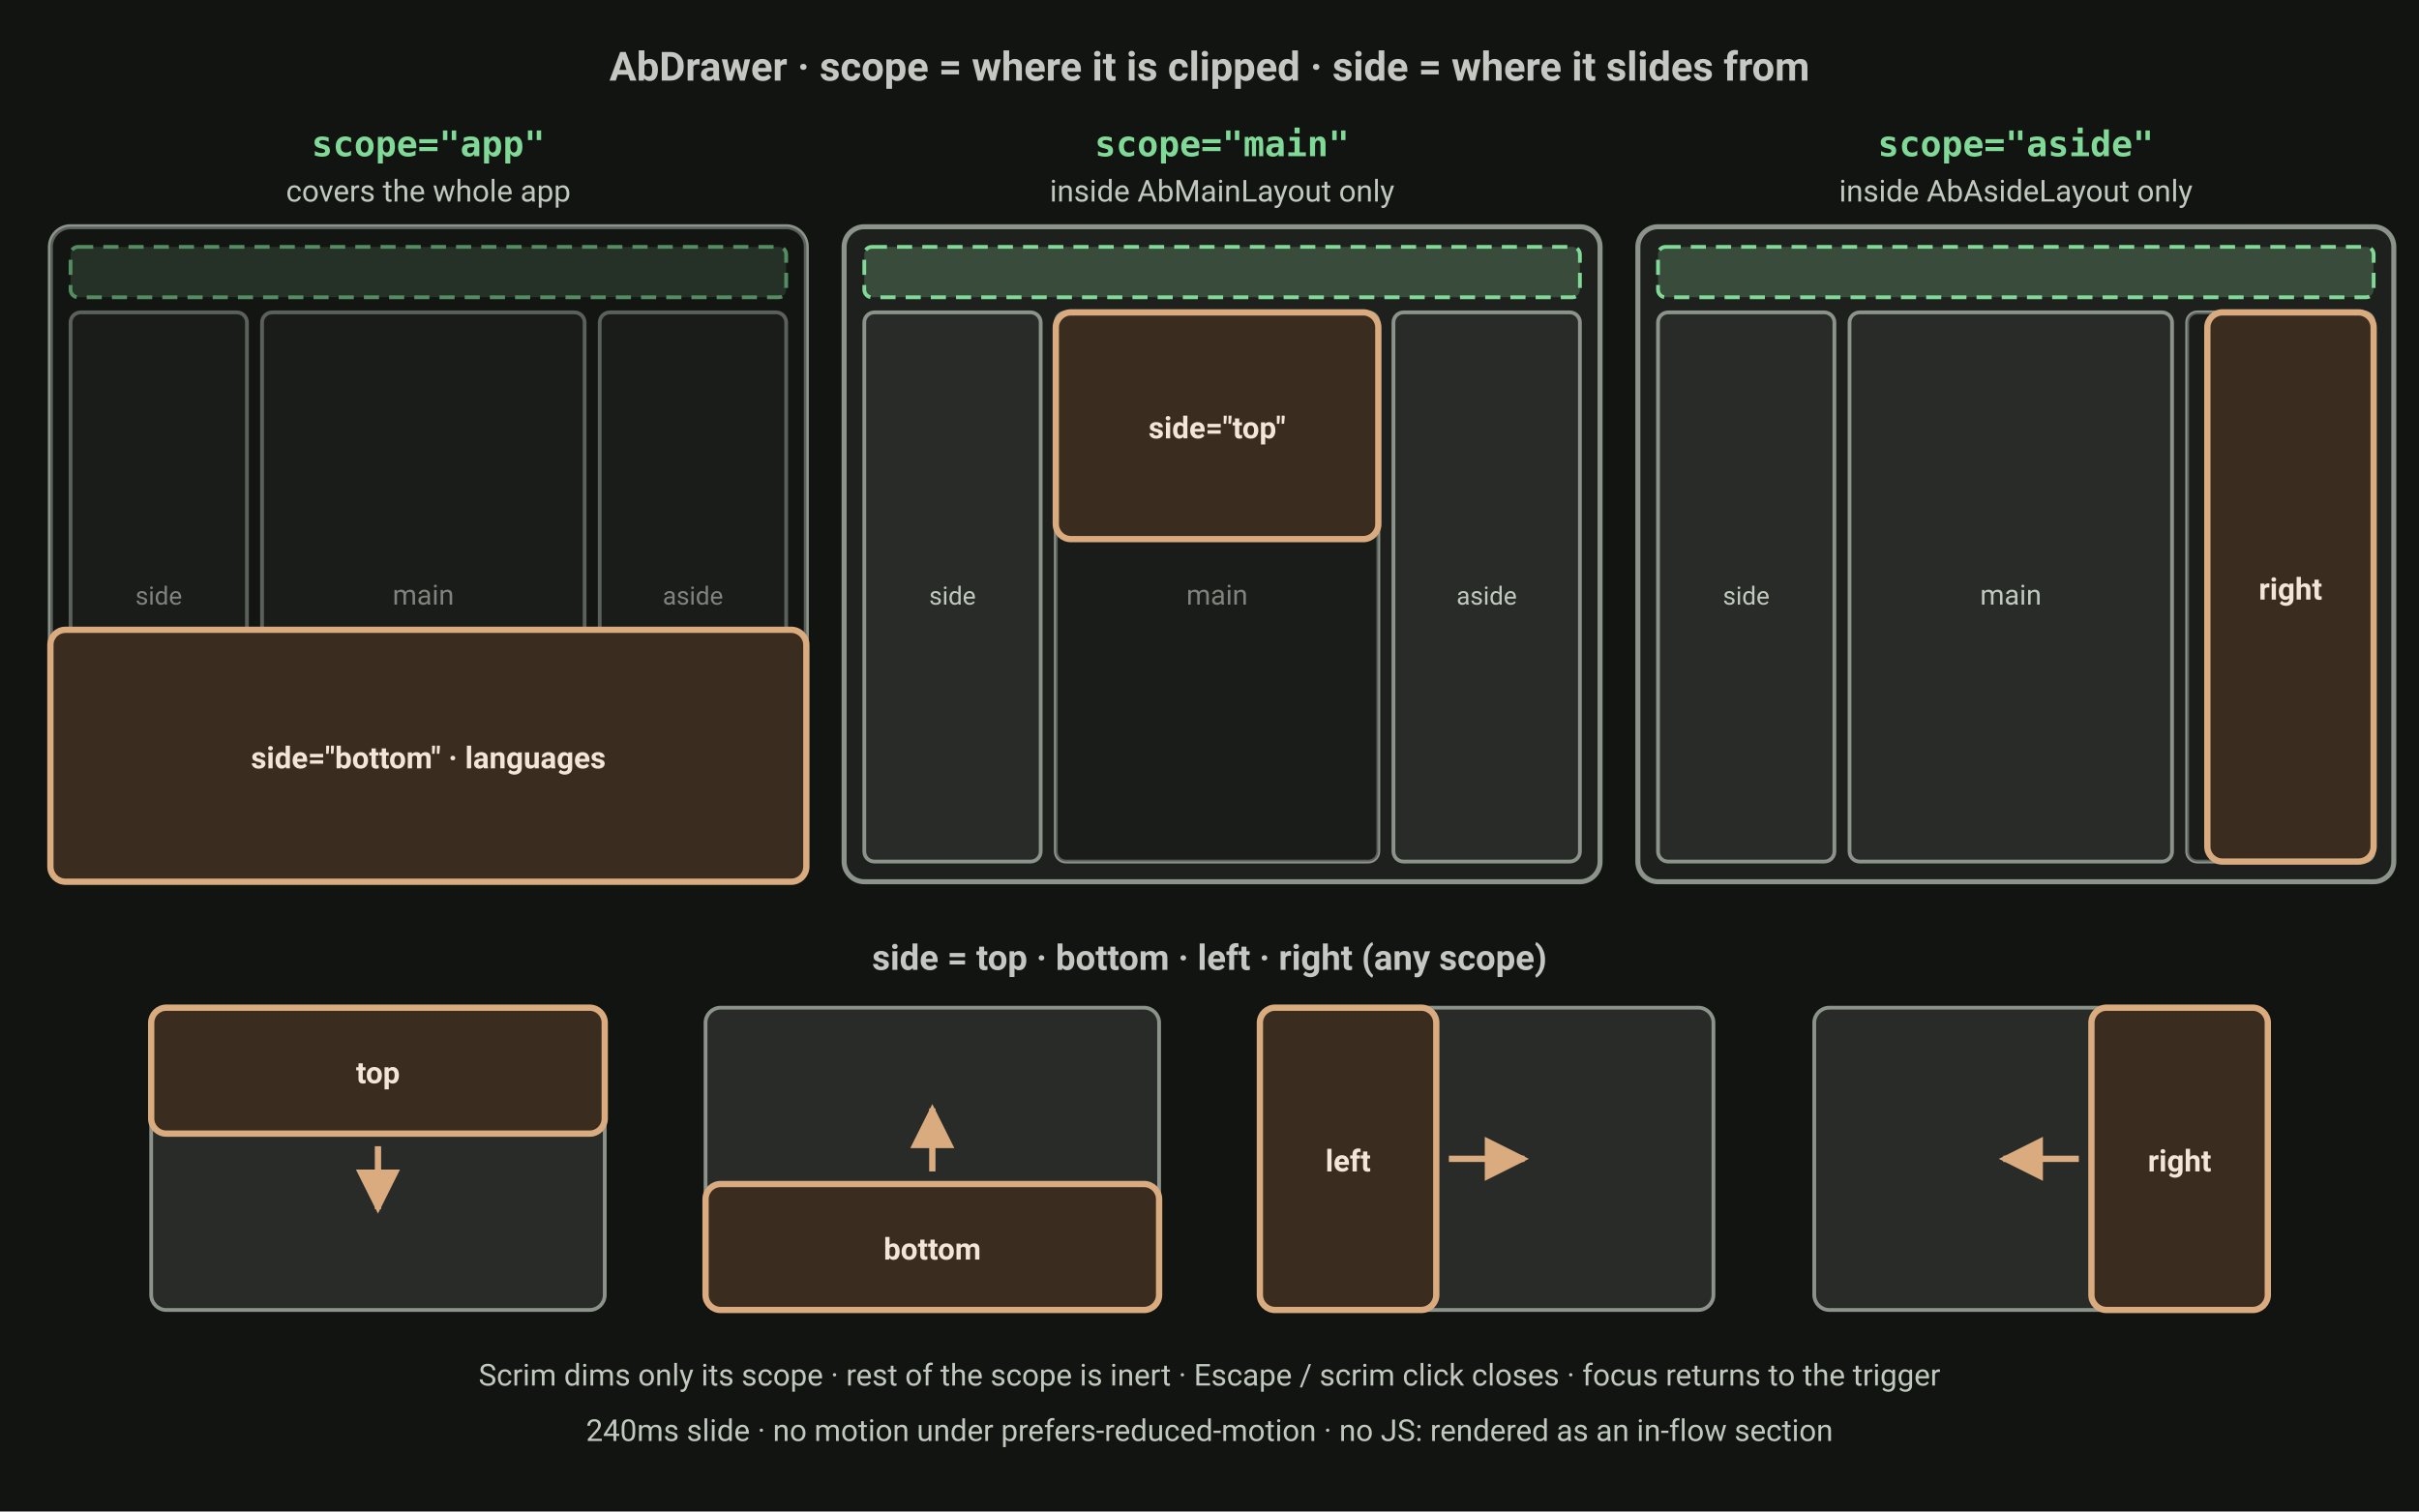
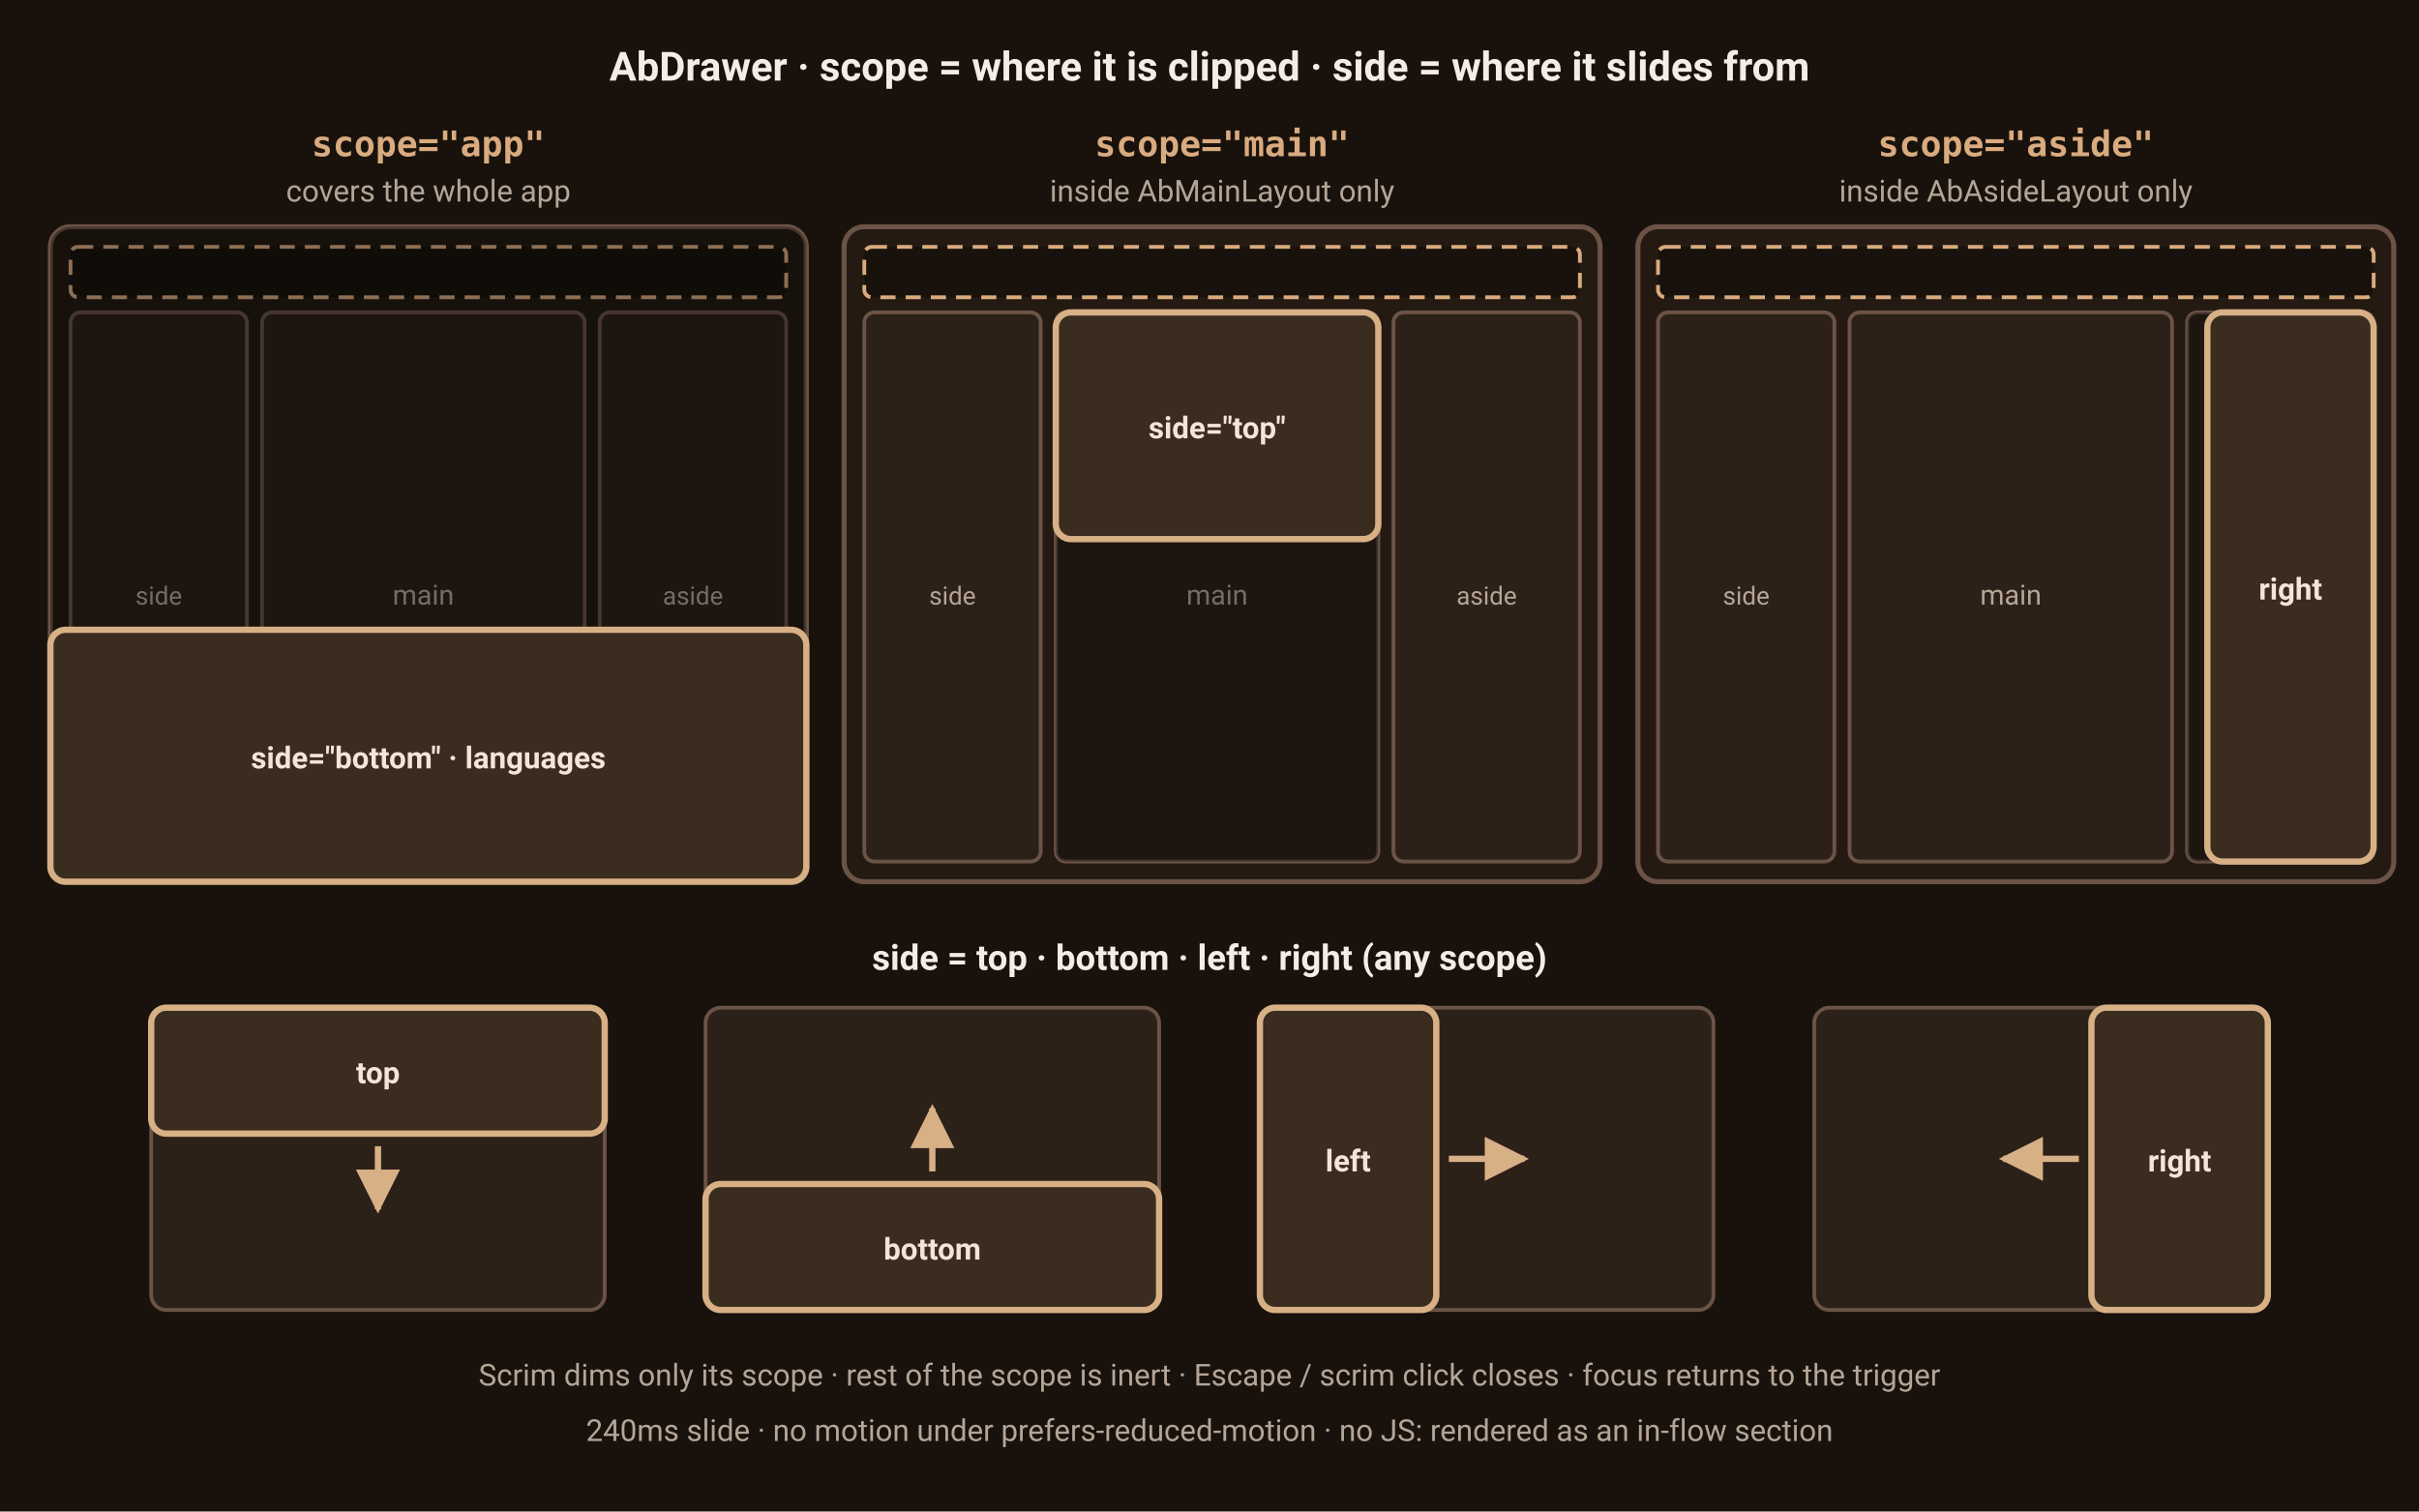
<svg xmlns="http://www.w3.org/2000/svg" width="960" height="600" viewBox="0 0 960 600" role="img" aria-labelledby="t d">
  <defs>
    <marker id="ah" viewBox="0 0 10 10" refX="9" refY="5" markerWidth="7" markerHeight="7" orient="auto-start-reverse">
-       <path d="M0,0 L10,5 L0,10 z" fill="#D9AB7F" />
+       <path d="M0,0 L10,5 L0,10 z" fill="#D8B085" />
    </marker>
  </defs>
-   <rect width="100%" height="100%" fill="#111411" />
-   <text x="480" y="32" font-size="16" font-family="Roboto,Inter,DejaVu Sans,sans-serif" fill="#C5C7C2" text-anchor="middle" font-weight="bold">AbDrawer · scope = where it is clipped · side = where it slides from</text>
-   <text x="170" y="62" font-size="14" font-family="Roboto Mono,DejaVu Sans Mono,monospace" fill="#81D997" text-anchor="middle" font-weight="bold">scope="app"</text>
-   <text x="170" y="80" font-size="12" font-family="Roboto,Inter,DejaVu Sans,sans-serif" fill="#C1C9BF" text-anchor="middle" font-weight="normal">covers the whole app</text>
-   <rect x="20" y="90" width="300" height="260" rx="8" fill="#1D201D" stroke="#8B938A" stroke-width="2" opacity="1" />
-   <rect x="28" y="98" width="284" height="20" rx="3" fill="#394B3B" stroke="#81D997" stroke-width="1.5" stroke-dasharray="6 4" opacity="1" />
-   <rect x="28" y="124" width="70" height="218" rx="4" fill="#282B27" stroke="#8B938A" stroke-width="1.5" opacity="1" />
-   <rect x="104" y="124" width="128" height="218" rx="4" fill="#282B27" stroke="#8B938A" stroke-width="1.5" opacity="1" />
-   <rect x="238" y="124" width="74" height="218" rx="4" fill="#282B27" stroke="#8B938A" stroke-width="1.5" opacity="1" />
-   <text x="63" y="240" font-size="10" font-family="Roboto,Inter,DejaVu Sans,sans-serif" fill="#C1C9BF" text-anchor="middle" font-weight="normal">side</text>
-   <text x="168" y="240" font-size="11" font-family="Roboto,Inter,DejaVu Sans,sans-serif" fill="#C1C9BF" text-anchor="middle" font-weight="normal">main</text>
-   <text x="275" y="240" font-size="10" font-family="Roboto,Inter,DejaVu Sans,sans-serif" fill="#C1C9BF" text-anchor="middle" font-weight="normal">aside</text>
-   <rect x="20" y="90" width="300" height="260" rx="8" fill="#000" opacity="0.35" />
-   <rect x="20" y="250" width="300" height="100" rx="6" fill="#3A2C1F" stroke="#D9AB7F" stroke-width="2.5" opacity="1" />
+   <rect width="100%" height="100%" fill="#19120C" />
+   <text x="480" y="32" font-size="16" font-family="Roboto,Inter,DejaVu Sans,sans-serif" fill="#F4ECE5" text-anchor="middle" font-weight="bold">AbDrawer · scope = where it is clipped · side = where it slides from</text>
+   <text x="170" y="62" font-size="14" font-family="Roboto Mono,DejaVu Sans Mono,monospace" fill="#D9AB7F" text-anchor="middle" font-weight="bold">scope="app"</text>
+   <text x="170" y="80" font-size="12" font-family="Roboto,Inter,DejaVu Sans,sans-serif" fill="#B5A597" text-anchor="middle" font-weight="normal">covers the whole app</text>
+   <rect x="20" y="90" width="300" height="260" rx="8" fill="#241A12" stroke="#6B5346" stroke-width="2" opacity="1" />
+   <rect x="28" y="98" width="284" height="20" rx="3" fill="#19120C" stroke="#D9AB7F" stroke-width="1.5" stroke-dasharray="6 4" opacity="1" />
+   <rect x="28" y="124" width="70" height="218" rx="4" fill="#2C2118" stroke="#6B5346" stroke-width="1.5" opacity="1" />
+   <rect x="104" y="124" width="128" height="218" rx="4" fill="#2C2118" stroke="#6B5346" stroke-width="1.5" opacity="1" />
+   <rect x="238" y="124" width="74" height="218" rx="4" fill="#2C2118" stroke="#6B5346" stroke-width="1.5" opacity="1" />
+   <text x="63" y="240" font-size="10" font-family="Roboto,Inter,DejaVu Sans,sans-serif" fill="#B5A597" text-anchor="middle" font-weight="normal">side</text>
+   <text x="168" y="240" font-size="11" font-family="Roboto,Inter,DejaVu Sans,sans-serif" fill="#B5A597" text-anchor="middle" font-weight="normal">main</text>
+   <text x="275" y="240" font-size="10" font-family="Roboto,Inter,DejaVu Sans,sans-serif" fill="#B5A597" text-anchor="middle" font-weight="normal">aside</text>
+   <rect x="20" y="90" width="300" height="260" rx="8" fill="#000000" opacity="0.35" />
+   <rect x="20" y="250" width="300" height="100" rx="6" fill="#3A2C1F" stroke="#D8B085" stroke-width="2.5" opacity="1" />
  <text x="170.0" y="305.0" font-size="12" font-family="Roboto,Inter,DejaVu Sans,sans-serif" fill="#F3E6D8" text-anchor="middle" font-weight="bold">side="bottom" · languages</text>
-   <text x="485" y="62" font-size="14" font-family="Roboto Mono,DejaVu Sans Mono,monospace" fill="#81D997" text-anchor="middle" font-weight="bold">scope="main"</text>
-   <text x="485" y="80" font-size="12" font-family="Roboto,Inter,DejaVu Sans,sans-serif" fill="#C1C9BF" text-anchor="middle" font-weight="normal">inside AbMainLayout only</text>
-   <rect x="335" y="90" width="300" height="260" rx="8" fill="#1D201D" stroke="#8B938A" stroke-width="2" opacity="1" />
-   <rect x="343" y="98" width="284" height="20" rx="3" fill="#394B3B" stroke="#81D997" stroke-width="1.5" stroke-dasharray="6 4" opacity="1" />
-   <rect x="343" y="124" width="70" height="218" rx="4" fill="#282B27" stroke="#8B938A" stroke-width="1.5" opacity="1" />
-   <rect x="419" y="124" width="128" height="218" rx="4" fill="#282B27" stroke="#8B938A" stroke-width="1.5" opacity="1" />
-   <rect x="553" y="124" width="74" height="218" rx="4" fill="#282B27" stroke="#8B938A" stroke-width="1.5" opacity="1" />
-   <text x="378" y="240" font-size="10" font-family="Roboto,Inter,DejaVu Sans,sans-serif" fill="#C1C9BF" text-anchor="middle" font-weight="normal">side</text>
-   <text x="483" y="240" font-size="11" font-family="Roboto,Inter,DejaVu Sans,sans-serif" fill="#C1C9BF" text-anchor="middle" font-weight="normal">main</text>
-   <text x="590" y="240" font-size="10" font-family="Roboto,Inter,DejaVu Sans,sans-serif" fill="#C1C9BF" text-anchor="middle" font-weight="normal">aside</text>
-   <rect x="419" y="124" width="128" height="218" rx="4" fill="#000" opacity="0.35" />
-   <rect x="419" y="124" width="128" height="90" rx="6" fill="#3A2C1F" stroke="#D9AB7F" stroke-width="2.5" opacity="1" />
+   <text x="485" y="62" font-size="14" font-family="Roboto Mono,DejaVu Sans Mono,monospace" fill="#D9AB7F" text-anchor="middle" font-weight="bold">scope="main"</text>
+   <text x="485" y="80" font-size="12" font-family="Roboto,Inter,DejaVu Sans,sans-serif" fill="#B5A597" text-anchor="middle" font-weight="normal">inside AbMainLayout only</text>
+   <rect x="335" y="90" width="300" height="260" rx="8" fill="#241A12" stroke="#6B5346" stroke-width="2" opacity="1" />
+   <rect x="343" y="98" width="284" height="20" rx="3" fill="#19120C" stroke="#D9AB7F" stroke-width="1.5" stroke-dasharray="6 4" opacity="1" />
+   <rect x="343" y="124" width="70" height="218" rx="4" fill="#2C2118" stroke="#6B5346" stroke-width="1.5" opacity="1" />
+   <rect x="419" y="124" width="128" height="218" rx="4" fill="#2C2118" stroke="#6B5346" stroke-width="1.5" opacity="1" />
+   <rect x="553" y="124" width="74" height="218" rx="4" fill="#2C2118" stroke="#6B5346" stroke-width="1.5" opacity="1" />
+   <text x="378" y="240" font-size="10" font-family="Roboto,Inter,DejaVu Sans,sans-serif" fill="#B5A597" text-anchor="middle" font-weight="normal">side</text>
+   <text x="483" y="240" font-size="11" font-family="Roboto,Inter,DejaVu Sans,sans-serif" fill="#B5A597" text-anchor="middle" font-weight="normal">main</text>
+   <text x="590" y="240" font-size="10" font-family="Roboto,Inter,DejaVu Sans,sans-serif" fill="#B5A597" text-anchor="middle" font-weight="normal">aside</text>
+   <rect x="419" y="124" width="128" height="218" rx="4" fill="#000000" opacity="0.35" />
+   <rect x="419" y="124" width="128" height="90" rx="6" fill="#3A2C1F" stroke="#D8B085" stroke-width="2.5" opacity="1" />
  <text x="483.0" y="174.0" font-size="12" font-family="Roboto,Inter,DejaVu Sans,sans-serif" fill="#F3E6D8" text-anchor="middle" font-weight="bold">side="top"</text>
-   <text x="800" y="62" font-size="14" font-family="Roboto Mono,DejaVu Sans Mono,monospace" fill="#81D997" text-anchor="middle" font-weight="bold">scope="aside"</text>
-   <text x="800" y="80" font-size="12" font-family="Roboto,Inter,DejaVu Sans,sans-serif" fill="#C1C9BF" text-anchor="middle" font-weight="normal">inside AbAsideLayout only</text>
-   <rect x="650" y="90" width="300" height="260" rx="8" fill="#1D201D" stroke="#8B938A" stroke-width="2" opacity="1" />
-   <rect x="658" y="98" width="284" height="20" rx="3" fill="#394B3B" stroke="#81D997" stroke-width="1.5" stroke-dasharray="6 4" opacity="1" />
-   <rect x="658" y="124" width="70" height="218" rx="4" fill="#282B27" stroke="#8B938A" stroke-width="1.5" opacity="1" />
-   <rect x="734" y="124" width="128" height="218" rx="4" fill="#282B27" stroke="#8B938A" stroke-width="1.5" opacity="1" />
-   <rect x="868" y="124" width="74" height="218" rx="4" fill="#282B27" stroke="#8B938A" stroke-width="1.5" opacity="1" />
-   <text x="693" y="240" font-size="10" font-family="Roboto,Inter,DejaVu Sans,sans-serif" fill="#C1C9BF" text-anchor="middle" font-weight="normal">side</text>
-   <text x="798" y="240" font-size="11" font-family="Roboto,Inter,DejaVu Sans,sans-serif" fill="#C1C9BF" text-anchor="middle" font-weight="normal">main</text>
-   <text x="905" y="240" font-size="10" font-family="Roboto,Inter,DejaVu Sans,sans-serif" fill="#C1C9BF" text-anchor="middle" font-weight="normal">aside</text>
-   <rect x="868" y="124" width="74" height="218" rx="4" fill="#000" opacity="0.35" />
-   <rect x="876" y="124" width="66" height="218" rx="6" fill="#3A2C1F" stroke="#D9AB7F" stroke-width="2.5" opacity="1" />
+   <text x="800" y="62" font-size="14" font-family="Roboto Mono,DejaVu Sans Mono,monospace" fill="#D9AB7F" text-anchor="middle" font-weight="bold">scope="aside"</text>
+   <text x="800" y="80" font-size="12" font-family="Roboto,Inter,DejaVu Sans,sans-serif" fill="#B5A597" text-anchor="middle" font-weight="normal">inside AbAsideLayout only</text>
+   <rect x="650" y="90" width="300" height="260" rx="8" fill="#241A12" stroke="#6B5346" stroke-width="2" opacity="1" />
+   <rect x="658" y="98" width="284" height="20" rx="3" fill="#19120C" stroke="#D9AB7F" stroke-width="1.5" stroke-dasharray="6 4" opacity="1" />
+   <rect x="658" y="124" width="70" height="218" rx="4" fill="#2C2118" stroke="#6B5346" stroke-width="1.5" opacity="1" />
+   <rect x="734" y="124" width="128" height="218" rx="4" fill="#2C2118" stroke="#6B5346" stroke-width="1.5" opacity="1" />
+   <rect x="868" y="124" width="74" height="218" rx="4" fill="#2C2118" stroke="#6B5346" stroke-width="1.5" opacity="1" />
+   <text x="693" y="240" font-size="10" font-family="Roboto,Inter,DejaVu Sans,sans-serif" fill="#B5A597" text-anchor="middle" font-weight="normal">side</text>
+   <text x="798" y="240" font-size="11" font-family="Roboto,Inter,DejaVu Sans,sans-serif" fill="#B5A597" text-anchor="middle" font-weight="normal">main</text>
+   <text x="905" y="240" font-size="10" font-family="Roboto,Inter,DejaVu Sans,sans-serif" fill="#B5A597" text-anchor="middle" font-weight="normal">aside</text>
+   <rect x="868" y="124" width="74" height="218" rx="4" fill="#000000" opacity="0.35" />
+   <rect x="876" y="124" width="66" height="218" rx="6" fill="#3A2C1F" stroke="#D8B085" stroke-width="2.5" opacity="1" />
  <text x="909.0" y="238.0" font-size="12" font-family="Roboto,Inter,DejaVu Sans,sans-serif" fill="#F3E6D8" text-anchor="middle" font-weight="bold">right</text>
-   <text x="480" y="385" font-size="14" font-family="Roboto,Inter,DejaVu Sans,sans-serif" fill="#C5C7C2" text-anchor="middle" font-weight="bold">side = top · bottom · left · right (any scope)</text>
-   <rect x="60" y="400" width="180" height="120" rx="6" fill="#282B27" stroke="#8B938A" stroke-width="1.5" opacity="1" />
-   <rect x="60" y="400" width="180" height="50" rx="6" fill="#3A2C1F" stroke="#D9AB7F" stroke-width="2.5" opacity="1" />
+   <text x="480" y="385" font-size="14" font-family="Roboto,Inter,DejaVu Sans,sans-serif" fill="#F4ECE5" text-anchor="middle" font-weight="bold">side = top · bottom · left · right (any scope)</text>
+   <rect x="60" y="400" width="180" height="120" rx="6" fill="#2C2118" stroke="#6B5346" stroke-width="1.5" opacity="1" />
+   <rect x="60" y="400" width="180" height="50" rx="6" fill="#3A2C1F" stroke="#D8B085" stroke-width="2.5" opacity="1" />
  <text x="150.0" y="430.0" font-size="12" font-family="Roboto,Inter,DejaVu Sans,sans-serif" fill="#F3E6D8" text-anchor="middle" font-weight="bold">top</text>
-   <line x1="150" y1="455" x2="150" y2="480" stroke="#D9AB7F" stroke-width="2.5" marker-end="url(#ah)" />
-   <rect x="280" y="400" width="180" height="120" rx="6" fill="#282B27" stroke="#8B938A" stroke-width="1.5" opacity="1" />
-   <rect x="280" y="470" width="180" height="50" rx="6" fill="#3A2C1F" stroke="#D9AB7F" stroke-width="2.5" opacity="1" />
+   <line x1="150" y1="455" x2="150" y2="480" stroke="#D8B085" stroke-width="2.5" marker-end="url(#ah)" />
+   <rect x="280" y="400" width="180" height="120" rx="6" fill="#2C2118" stroke="#6B5346" stroke-width="1.5" opacity="1" />
+   <rect x="280" y="470" width="180" height="50" rx="6" fill="#3A2C1F" stroke="#D8B085" stroke-width="2.5" opacity="1" />
  <text x="370.0" y="500.0" font-size="12" font-family="Roboto,Inter,DejaVu Sans,sans-serif" fill="#F3E6D8" text-anchor="middle" font-weight="bold">bottom</text>
-   <line x1="370" y1="465" x2="370" y2="440" stroke="#D9AB7F" stroke-width="2.5" marker-end="url(#ah)" />
-   <rect x="500" y="400" width="180" height="120" rx="6" fill="#282B27" stroke="#8B938A" stroke-width="1.5" opacity="1" />
-   <rect x="500" y="400" width="70" height="120" rx="6" fill="#3A2C1F" stroke="#D9AB7F" stroke-width="2.5" opacity="1" />
+   <line x1="370" y1="465" x2="370" y2="440" stroke="#D8B085" stroke-width="2.5" marker-end="url(#ah)" />
+   <rect x="500" y="400" width="180" height="120" rx="6" fill="#2C2118" stroke="#6B5346" stroke-width="1.5" opacity="1" />
+   <rect x="500" y="400" width="70" height="120" rx="6" fill="#3A2C1F" stroke="#D8B085" stroke-width="2.5" opacity="1" />
  <text x="535.0" y="465.0" font-size="12" font-family="Roboto,Inter,DejaVu Sans,sans-serif" fill="#F3E6D8" text-anchor="middle" font-weight="bold">left</text>
-   <line x1="575" y1="460" x2="605" y2="460" stroke="#D9AB7F" stroke-width="2.5" marker-end="url(#ah)" />
-   <rect x="720" y="400" width="180" height="120" rx="6" fill="#282B27" stroke="#8B938A" stroke-width="1.5" opacity="1" />
-   <rect x="830" y="400" width="70" height="120" rx="6" fill="#3A2C1F" stroke="#D9AB7F" stroke-width="2.5" opacity="1" />
+   <line x1="575" y1="460" x2="605" y2="460" stroke="#D8B085" stroke-width="2.5" marker-end="url(#ah)" />
+   <rect x="720" y="400" width="180" height="120" rx="6" fill="#2C2118" stroke="#6B5346" stroke-width="1.5" opacity="1" />
+   <rect x="830" y="400" width="70" height="120" rx="6" fill="#3A2C1F" stroke="#D8B085" stroke-width="2.5" opacity="1" />
  <text x="865.0" y="465.0" font-size="12" font-family="Roboto,Inter,DejaVu Sans,sans-serif" fill="#F3E6D8" text-anchor="middle" font-weight="bold">right</text>
-   <line x1="825" y1="460" x2="795" y2="460" stroke="#D9AB7F" stroke-width="2.5" marker-end="url(#ah)" />
-   <text x="480" y="550" font-size="12" font-family="Roboto,Inter,DejaVu Sans,sans-serif" fill="#C1C9BF" text-anchor="middle" font-weight="normal">Scrim dims only its scope · rest of the scope is inert · Escape / scrim click closes · focus returns to the trigger</text>
-   <text x="480" y="572" font-size="12" font-family="Roboto,Inter,DejaVu Sans,sans-serif" fill="#C1C9BF" text-anchor="middle" font-weight="normal">240ms slide · no motion under prefers-reduced-motion · no JS: rendered as an in-flow section</text>
+   <line x1="825" y1="460" x2="795" y2="460" stroke="#D8B085" stroke-width="2.5" marker-end="url(#ah)" />
+   <text x="480" y="550" font-size="12" font-family="Roboto,Inter,DejaVu Sans,sans-serif" fill="#B5A597" text-anchor="middle" font-weight="normal">Scrim dims only its scope · rest of the scope is inert · Escape / scrim click closes · focus returns to the trigger</text>
+   <text x="480" y="572" font-size="12" font-family="Roboto,Inter,DejaVu Sans,sans-serif" fill="#B5A597" text-anchor="middle" font-weight="normal">240ms slide · no motion under prefers-reduced-motion · no JS: rendered as an in-flow section</text>
</svg>
